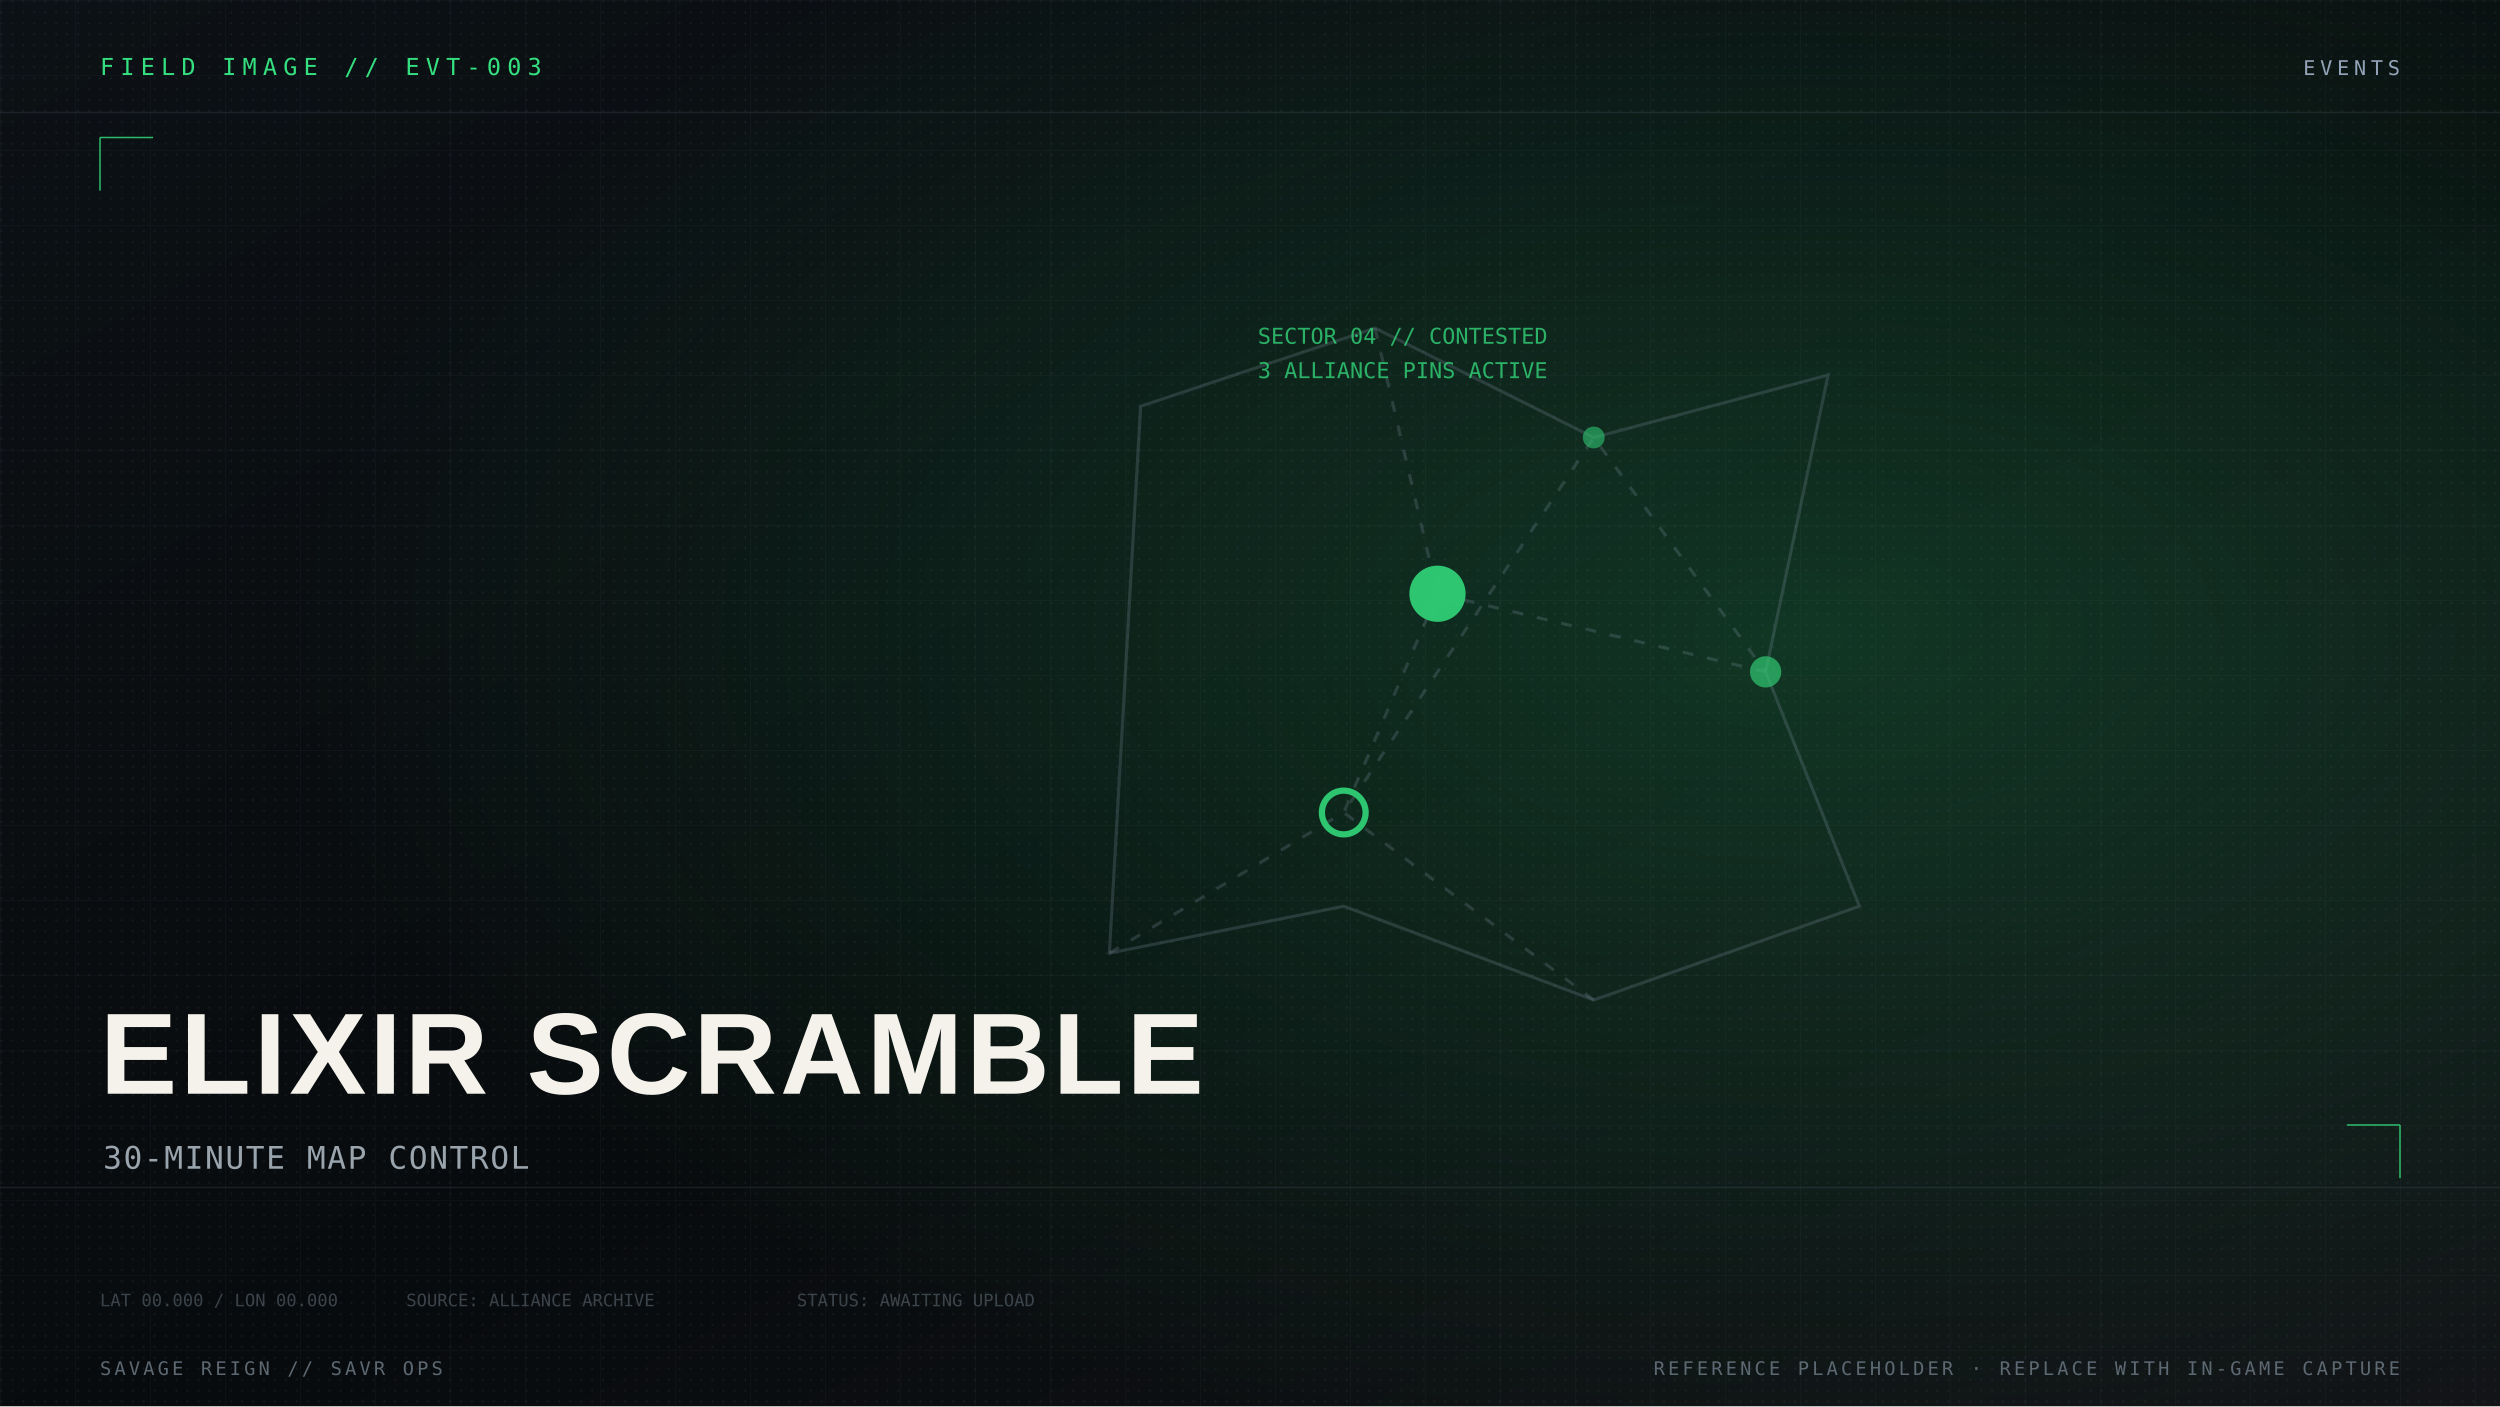
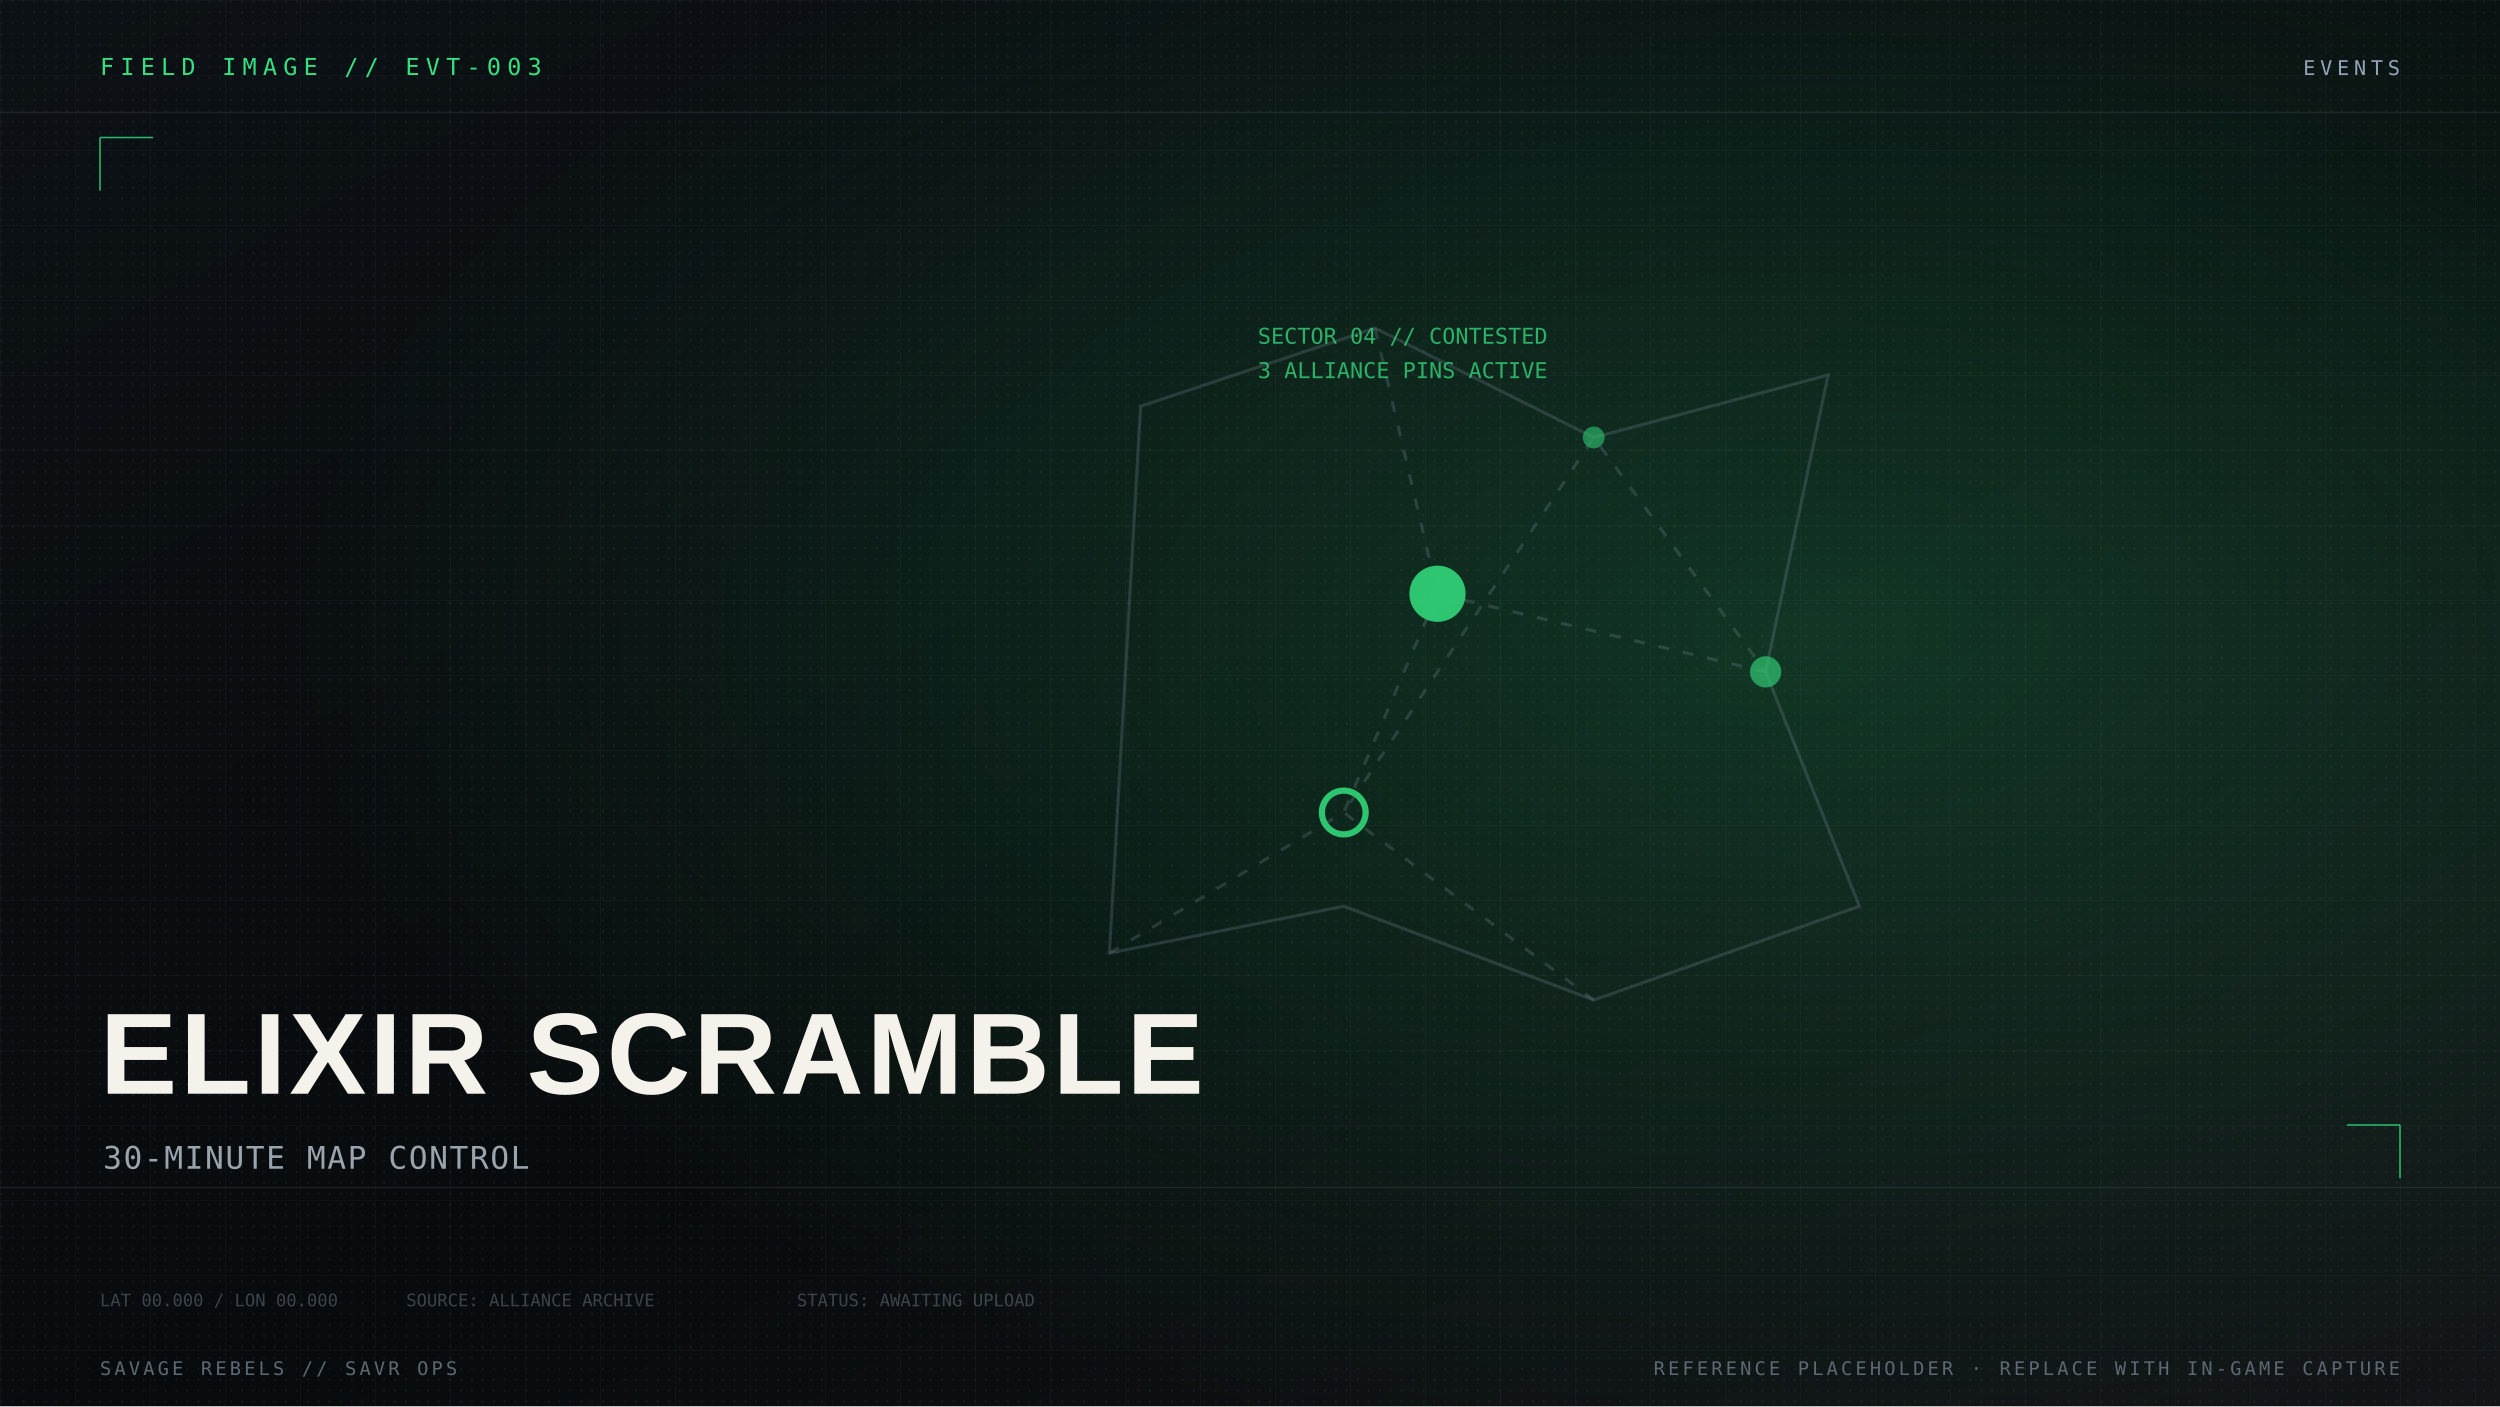
<svg xmlns="http://www.w3.org/2000/svg" width="1600" height="900" viewBox="0 0 1600 900">
  <defs>
    <linearGradient id="bg" x1="0" y1="0" x2="1" y2="1">
      <stop offset="0" stop-color="#0c1115" />
      <stop offset="0.55" stop-color="#080b0d" />
      <stop offset="1" stop-color="#121417" />
    </linearGradient>
    <radialGradient id="glow" cx="0.72" cy="0.45" r="0.6">
      <stop offset="0" stop-color="#34e07f" stop-opacity="0.20" />
      <stop offset="1" stop-color="#34e07f" stop-opacity="0" />
    </radialGradient>
    <pattern id="grid" width="48" height="48" patternUnits="userSpaceOnUse">
      <path d="M48 0H0V48" fill="none" stroke="#94a3b8" stroke-opacity="0.055" stroke-width="1" />
    </pattern>
    <pattern id="noise" width="7" height="7" patternUnits="userSpaceOnUse">
      <circle cx="1" cy="1" r="0.7" fill="#94a3b8" opacity="0.09" />
    </pattern>
  </defs>
  <rect width="1600" height="900" fill="url(#bg)" />
  <rect width="1600" height="900" fill="url(#grid)" />
  <rect width="1600" height="900" fill="url(#glow)" />
  <rect width="1600" height="900" fill="url(#noise)" />
  <path d="M0 72H1600" stroke="#94a3b8" stroke-opacity="0.12" />
  <path d="M0 760H1600" stroke="#94a3b8" stroke-opacity="0.12" />
  <g font-family="'Arial Narrow', Arial, sans-serif">
    <text x="64" y="48" fill="#34e07f" font-family="monospace" font-size="15" letter-spacing="4">FIELD IMAGE // EVT-003</text>
    <text x="1536" y="48" fill="#94a3b8" font-family="monospace" font-size="13" letter-spacing="3" text-anchor="end">EVENTS</text>
    <text x="64" y="700" fill="#f5f2ec" font-size="74" font-weight="700" letter-spacing="2">ELIXIR SCRAMBLE</text>
    <text x="66" y="748" fill="#9aa4ad" font-family="monospace" font-size="20" letter-spacing="1">30-MINUTE MAP CONTROL</text>
    <text x="1536" y="880" fill="#5c6872" font-family="monospace" font-size="12" letter-spacing="2" text-anchor="end">REFERENCE PLACEHOLDER · REPLACE WITH IN-GAME CAPTURE</text>
-     <text x="64" y="880" fill="#5c6872" font-family="monospace" font-size="12" letter-spacing="2">SAVAGE REIGN // SAVR OPS</text>
+     <text x="64" y="880" fill="#5c6872" font-family="monospace" font-size="12" letter-spacing="2">SAVAGE REBELS // SAVR OPS</text>
  </g>
  <g stroke="#34e07f" stroke-opacity="0.8">
    <path d="M64 88h34M64 88v34" fill="none" />
    <path d="M1536 720h-34M1536 720v34" fill="none" />
  </g>
  <g transform="translate(940,420)" fill="none" stroke="#34e07f" stroke-width="2" opacity="0.85">
    <path d="M-210 -160L-60 -210L80 -140L230 -180L190 10L250 160L80 220L-80 160L-230 190Z" stroke="rgba(148,163,184,0.25)" />
    <path d="M-60 -210L-20 -40L190 10M-230 190L-80 100L80 220M-20 -40L-80 100L80 -140L190 10" stroke="rgba(148,163,184,0.25)" stroke-dasharray="7 9" />
    <circle cx="-20" cy="-40" r="18" fill="#34e07f" stroke="none" />
    <circle cx="190" cy="10" r="10" fill="#34e07f" stroke="none" opacity="0.7" />
    <circle cx="-80" cy="100" r="14" stroke-width="4" />
    <circle cx="80" cy="-140" r="7" fill="#34e07f" stroke="none" opacity="0.6" />
  </g>
  <g transform="translate(805,220)" fill="#34e07f" font-family="monospace" font-size="14" opacity="0.75">
    <text>SECTOR 04 // CONTESTED</text>
    <text y="22">3 ALLIANCE PINS ACTIVE</text>
  </g>
  <g opacity="0.55" font-family="monospace" font-size="11" fill="#65717b">
    <text x="64" y="836">LAT 00.000 / LON 00.000</text>
    <text x="260" y="836">SOURCE: ALLIANCE ARCHIVE</text>
    <text x="510" y="836">STATUS: AWAITING UPLOAD</text>
  </g>
</svg>
